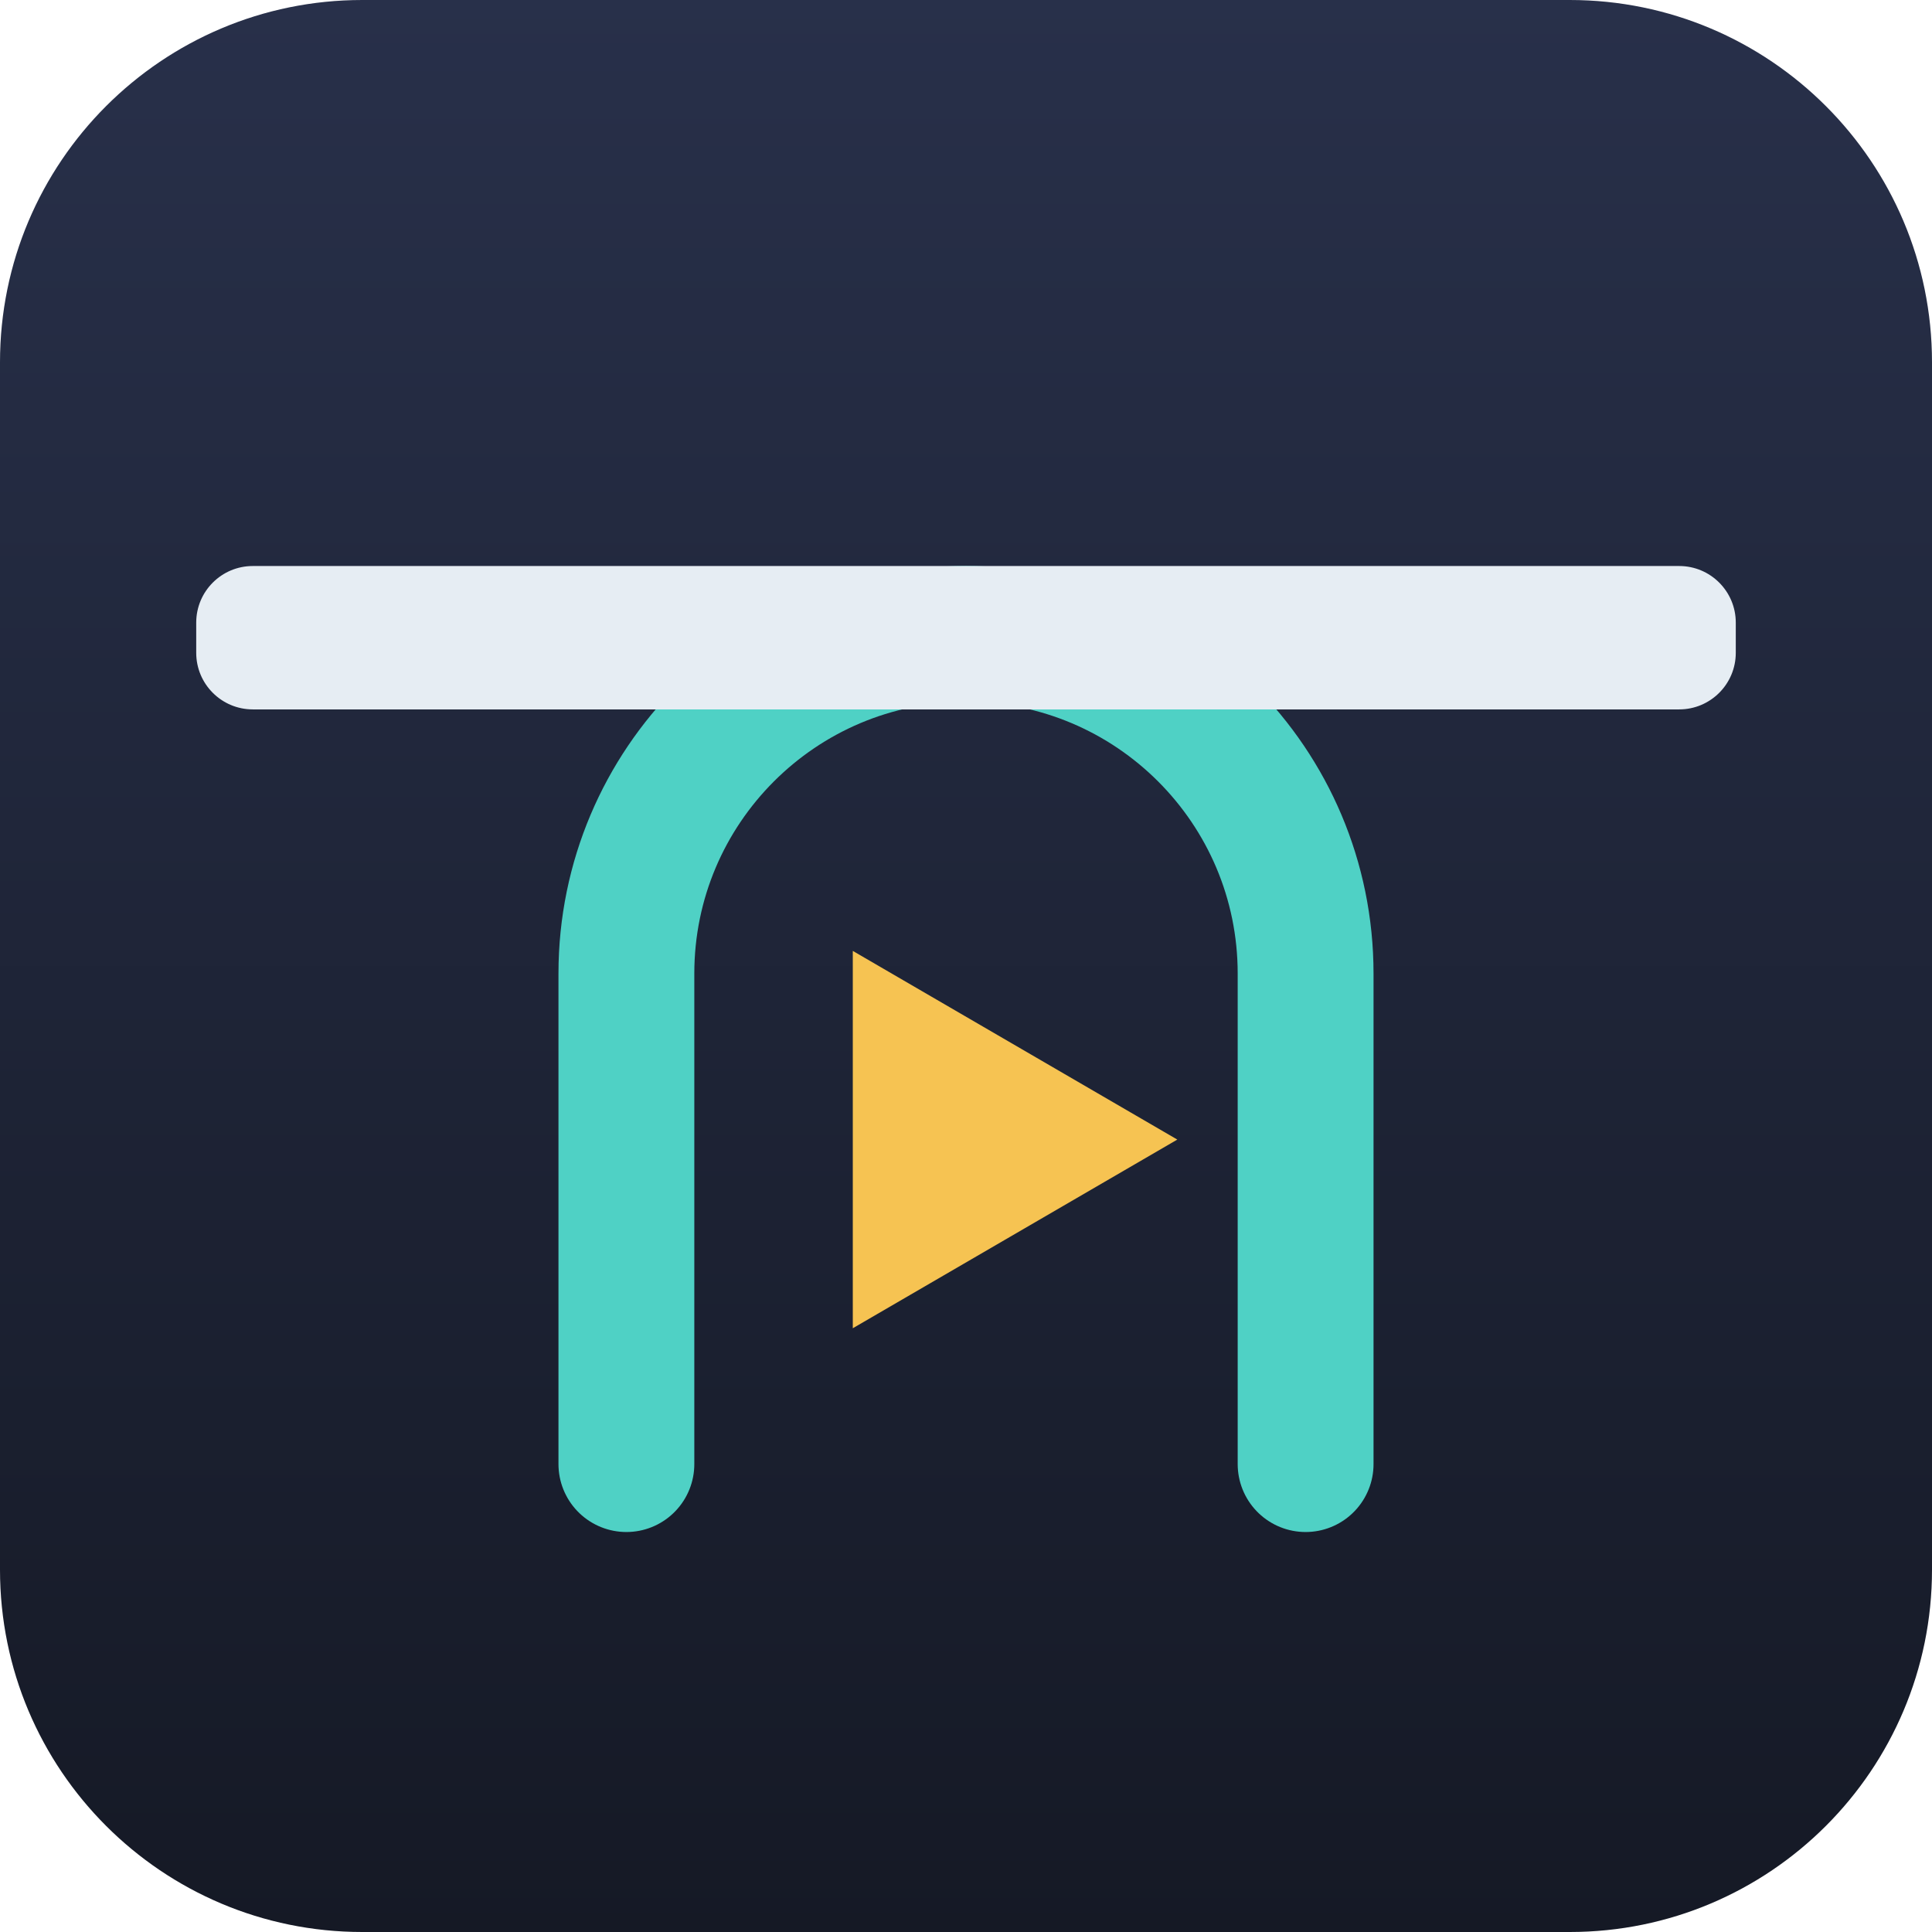
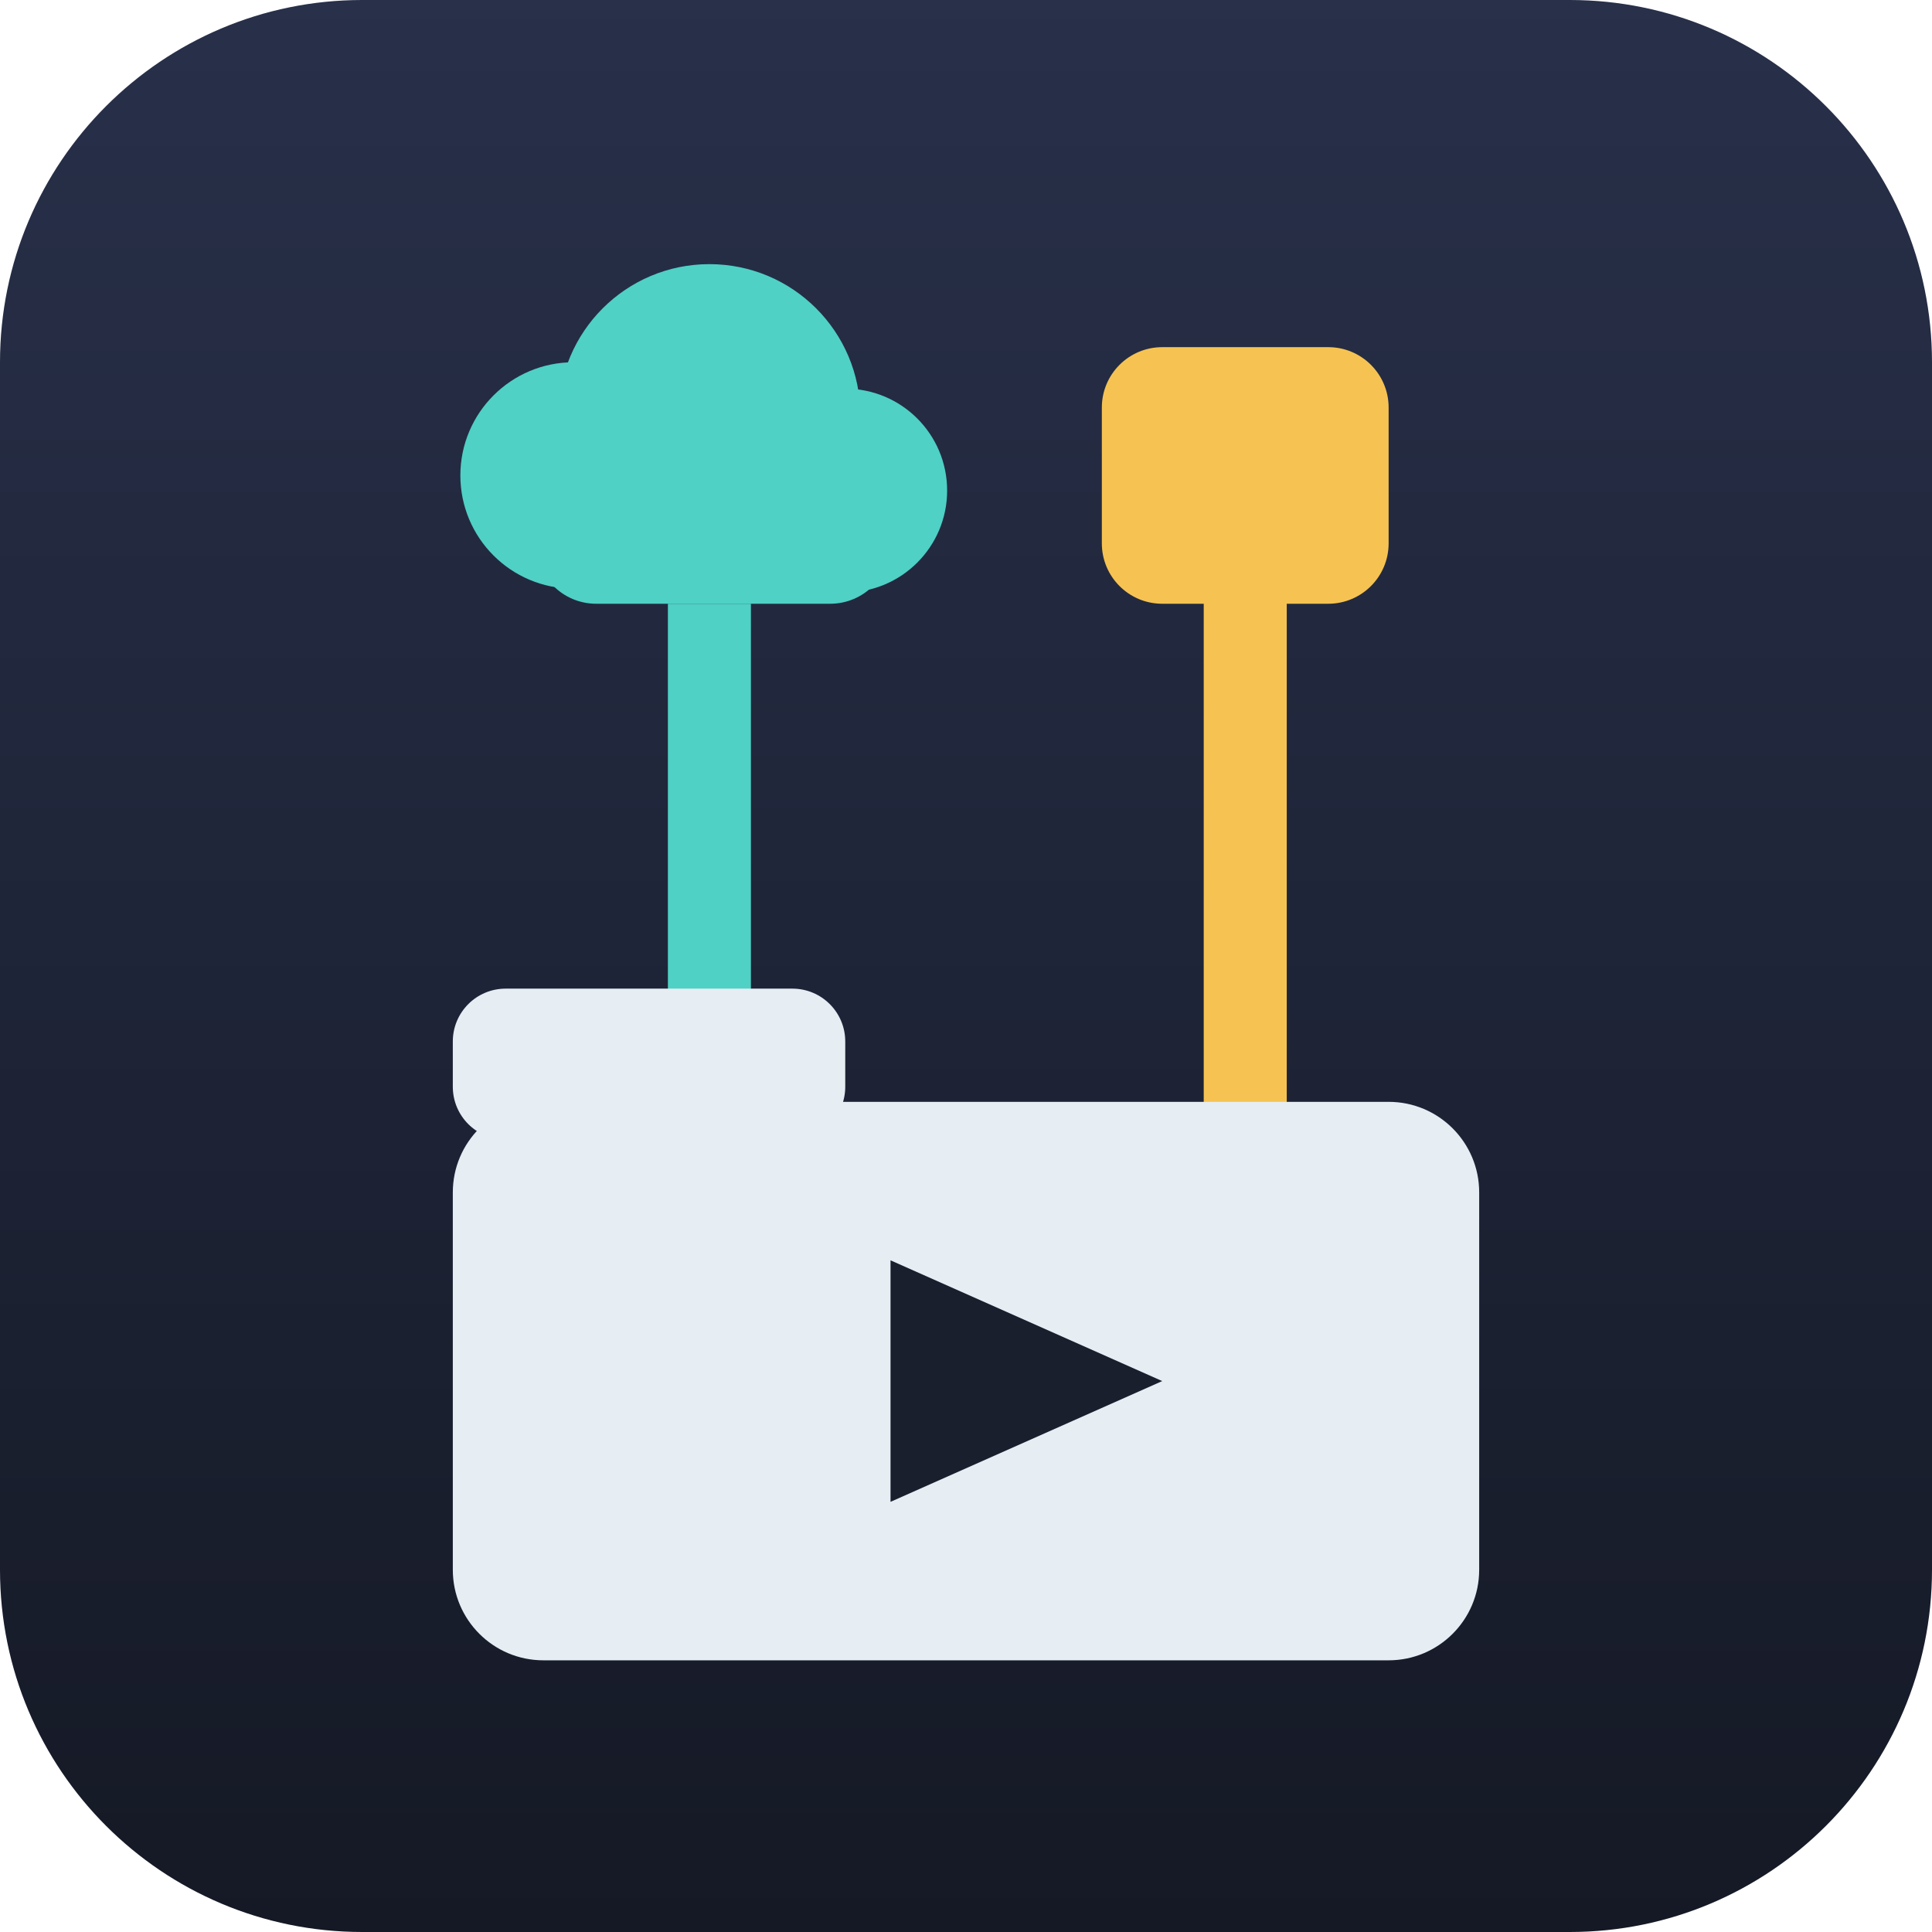
<svg xmlns="http://www.w3.org/2000/svg" viewBox="0 0 512 512" width="512" height="512">
  <defs>
    <linearGradient id="bg" x1="0" y1="0" x2="0" y2="1">
      <stop offset="0" stop-color="#28304a" />
      <stop offset="1" stop-color="#151925" />
    </linearGradient>
  </defs>
  <rect width="512" height="512" rx="96" fill="url(#bg)" />
-   <path d="M166 388 V258 A90 90 0 0 1 346 258 V388" fill="none" stroke="#4fd1c5" stroke-width="36" stroke-linecap="round" />
-   <rect x="52" y="150" width="408" height="38" rx="15" fill="#e6edf3" />
-   <path d="M226 252 L312 302 L226 352 Z" fill="#f6c352" />
+   <g fill="#4fd1c5">
+     <circle cx="152" cy="126" r="30" />
+     <circle cx="188" cy="110" r="40" />
+     <circle cx="224" cy="130" r="27" />
+     <rect x="142" y="128" width="94" height="32" rx="16" />
+   </g>
+   <path d="M188 160 V296" stroke="#4fd1c5" stroke-width="22" stroke-linecap="butt" />
+   <rect x="292" y="92" width="76" height="68" rx="16" fill="#f6c352" />
+   <path d="M330 150 V296" stroke="#f6c352" stroke-width="22" stroke-linecap="butt" />
+   <rect x="120" y="262" width="104" height="40" rx="14" fill="#e6edf3" />
+   <rect x="120" y="292" width="272" height="148" rx="24" fill="#e6edf3" />
+   <path d="M236 334 L308 366 L236 398 Z" fill="#1a1f2e" />
</svg>
